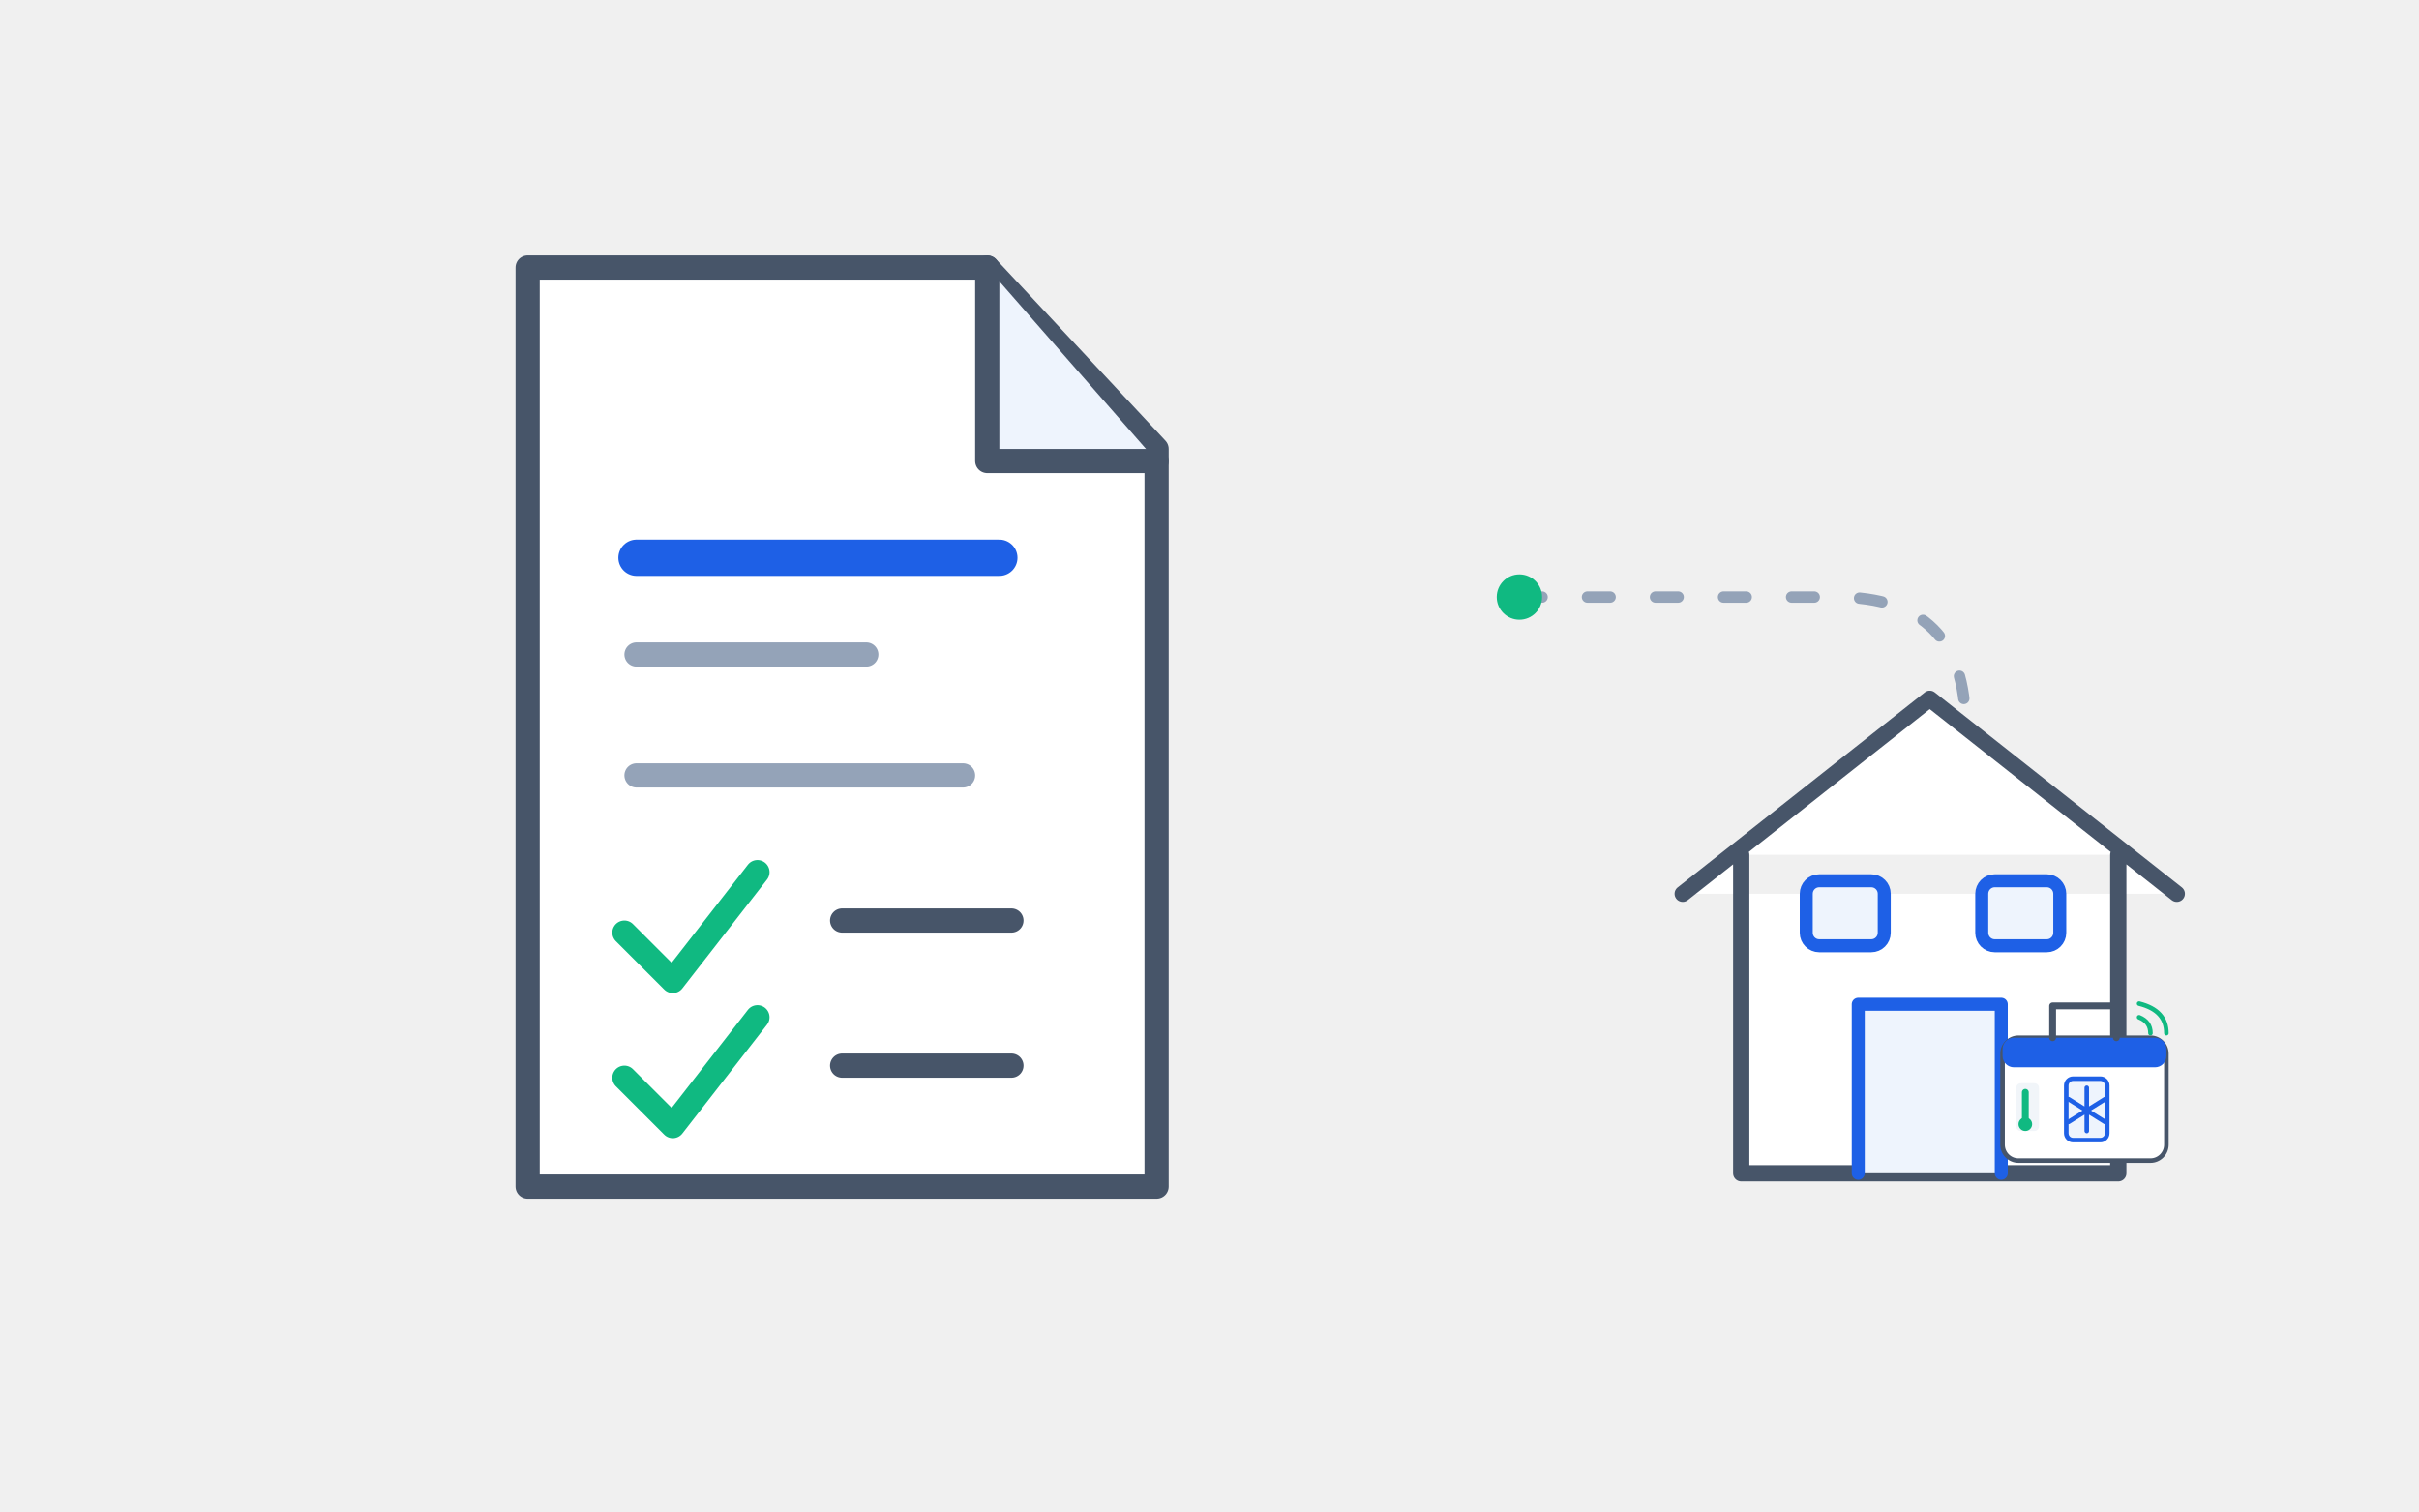
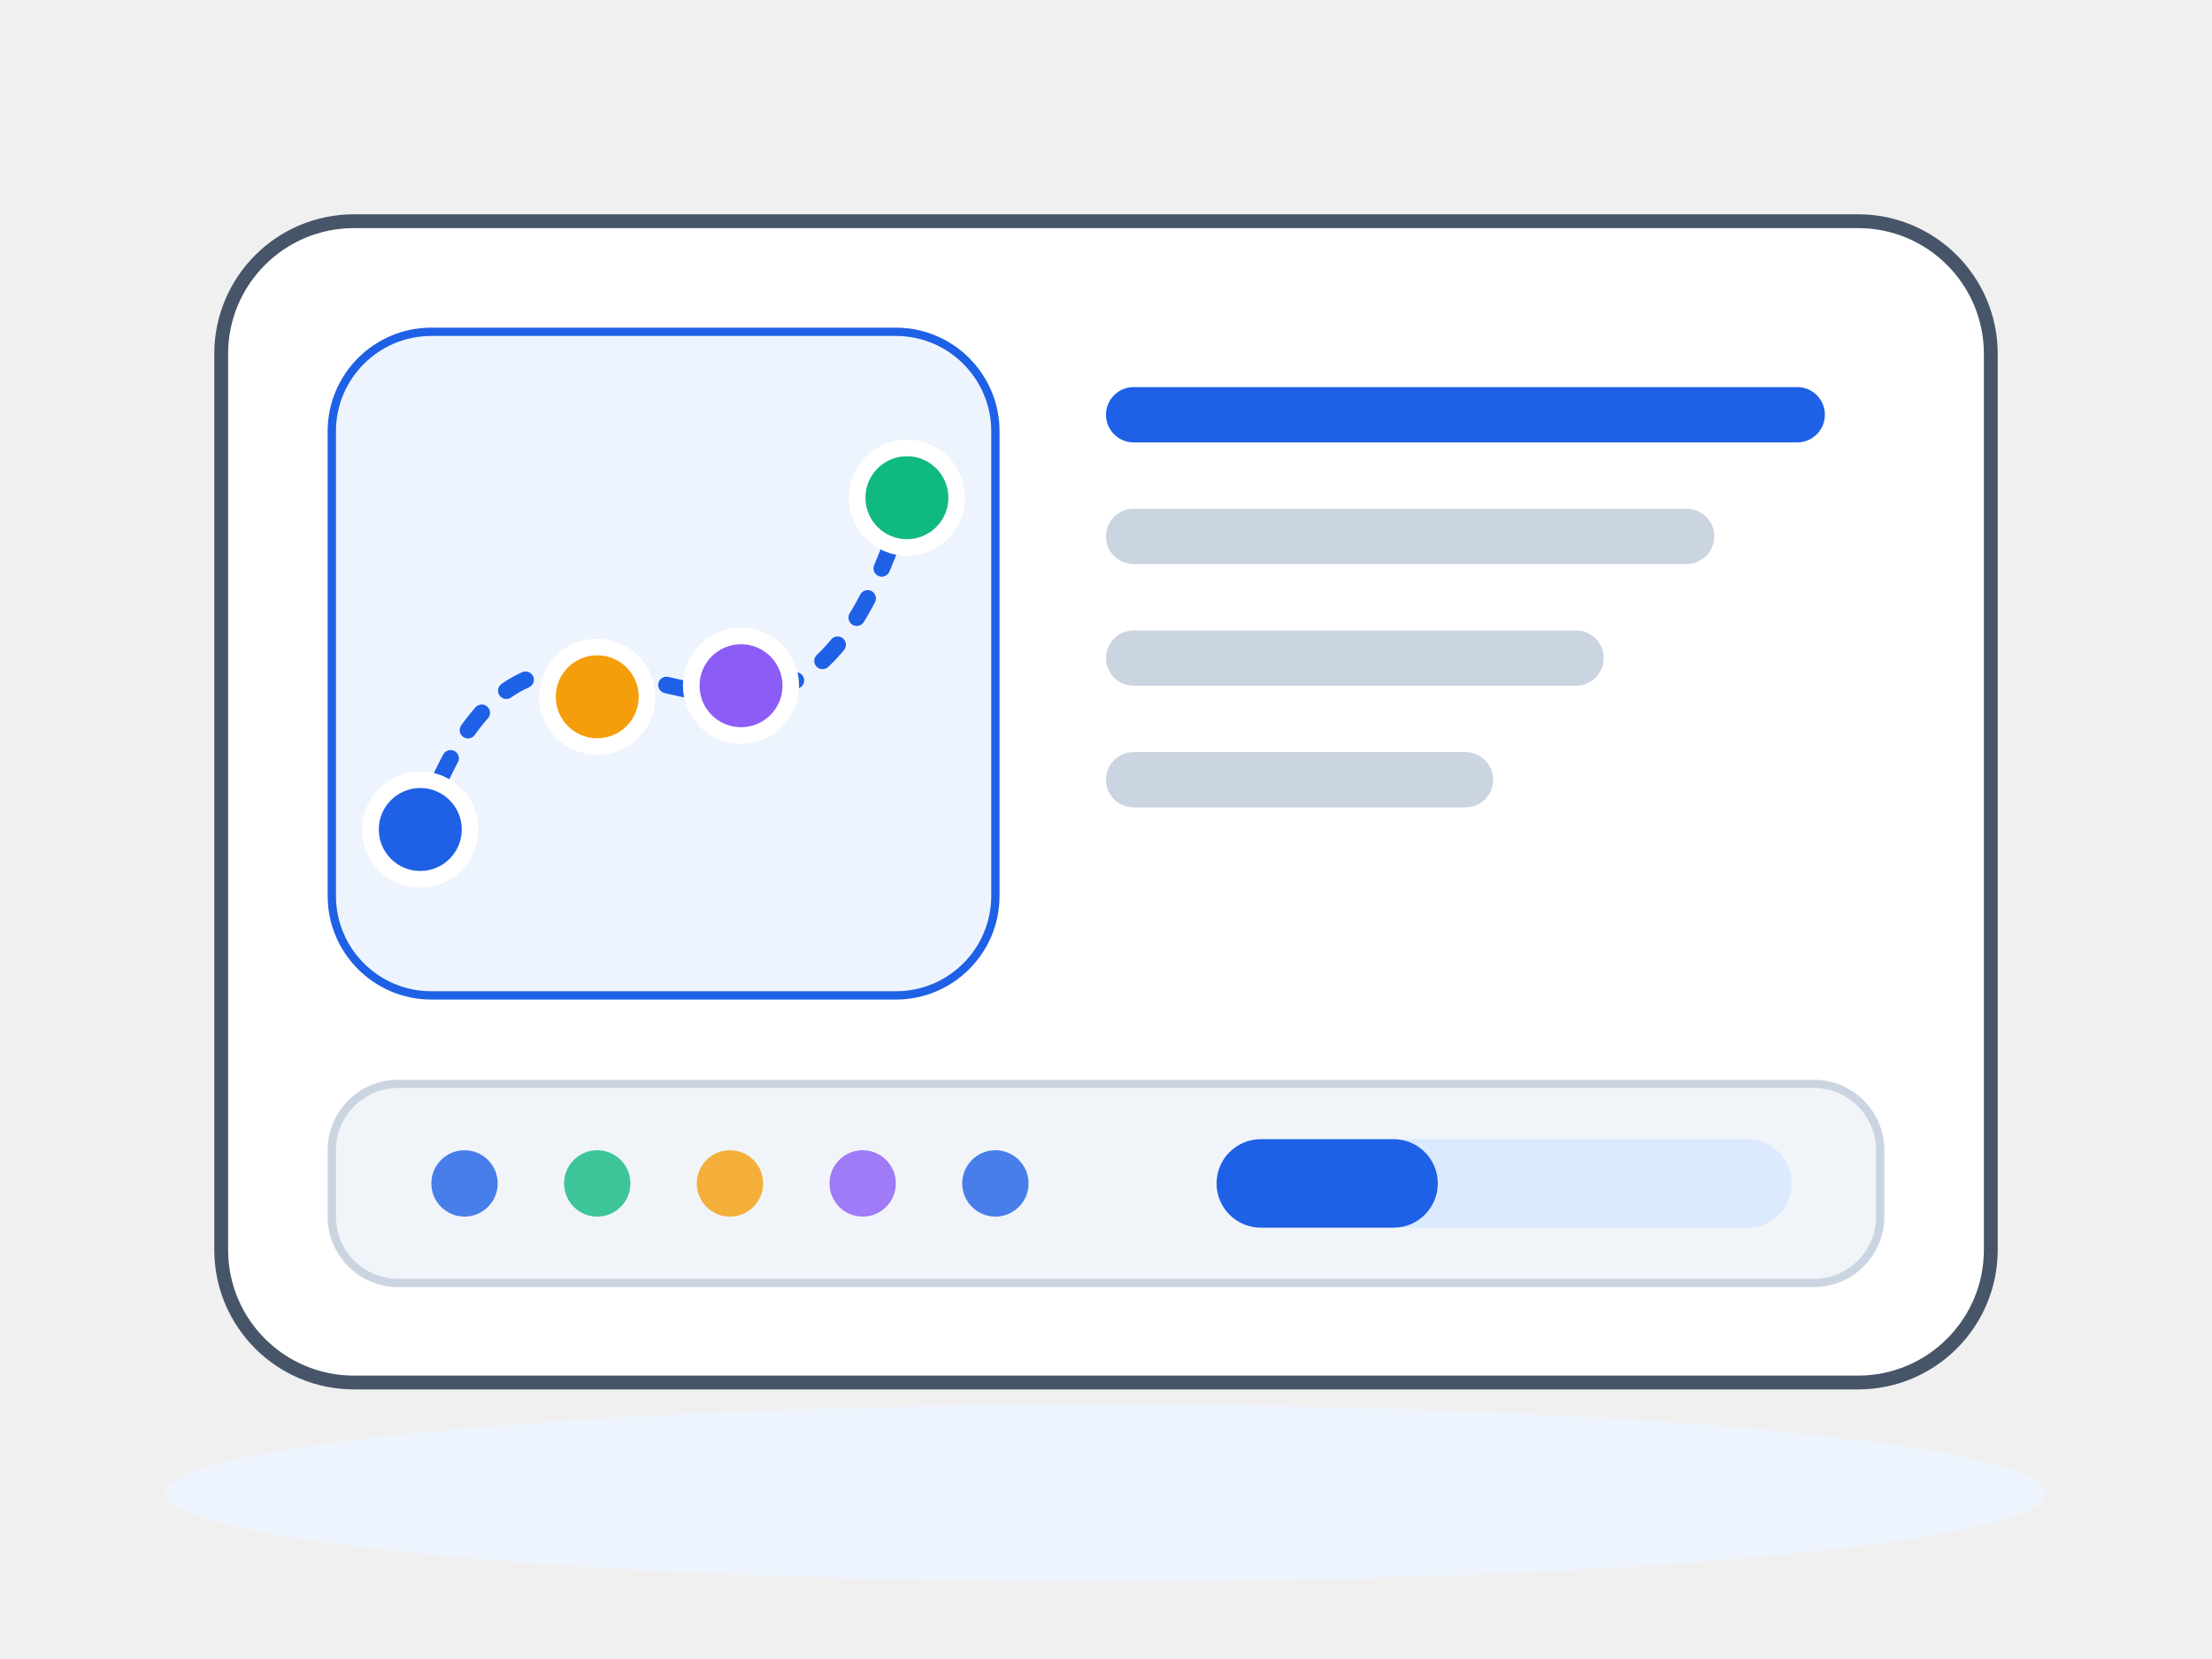
- <svg xmlns="http://www.w3.org/2000/svg" width="320" height="200" viewBox="0 0 320 200" fill="none" stroke-linecap="round" stroke-linejoin="round">
-   <g transform="translate(33 21) scale(1.6)">
-     <path d="M23 9h38l14 15v61H23Z" fill="#FFFFFF" stroke="#475569" stroke-width="2" />
-     <path d="M61 9v16h14" fill="#EEF4FD" stroke="#475569" stroke-width="2" />
-     <path d="M32 33H62" fill="none" stroke="#1E60E6" stroke-width="3" />
-     <path d="M32 41H51" fill="none" stroke="#94A3B8" stroke-width="2" />
-     <path d="M32 51H59" fill="none" stroke="#94A3B8" stroke-width="2" />
-     <path d="m31 64 4 4 7-9m-11 17 4 4 7-9" fill="none" stroke="#10B981" stroke-width="2" />
-     <path d="M49 63H63" fill="none" stroke="#475569" stroke-width="2" />
-     <path d="M49 75H63" fill="none" stroke="#475569" stroke-width="2" />
+ <svg xmlns="http://www.w3.org/2000/svg" viewBox="0 0 400 300" fill="none" role="img" aria-label="sec-09-patient-journey">
+   <ellipse cx="200" cy="270" rx="170" ry="16" fill="#EEF4FD" />
+   <rect x="40" y="40" width="320" height="210" rx="24" fill="#FFFFFF" stroke="#475569" stroke-width="2.5" />
+   <rect x="60" y="60" width="120" height="120" rx="18" fill="#EEF4FD" stroke="#1E60E6" stroke-width="1.5" />
+   <rect x="200" y="70" width="130" height="10" rx="5" fill="#1E60E6" />
+   <rect x="200" y="92" width="110" height="10" rx="5" fill="#CBD5E1" />
+   <rect x="200" y="114" width="90" height="10" rx="5" fill="#CBD5E1" />
+   <rect x="200" y="136" width="70" height="10" rx="5" fill="#CBD5E1" />
+   <rect x="60" y="196" width="280" height="36" rx="12" fill="#F1F5F9" stroke="#CBD5E1" stroke-width="1.5" />
+   <circle cx="84" cy="214" r="6" fill="#1E60E6" opacity=".8" />
+   <circle cx="108" cy="214" r="6" fill="#10B981" opacity=".8" />
+   <circle cx="132" cy="214" r="6" fill="#F59E0B" opacity=".8" />
+   <circle cx="156" cy="214" r="6" fill="#8B5CF6" opacity=".8" />
+   <circle cx="180" cy="214" r="6" fill="#1E60E6" opacity=".8" />
+   <rect x="220" y="206" width="104" height="16" rx="8" fill="#DBEAFE" />
+   <rect x="220" y="206" width="40" height="16" rx="8" fill="#1E60E6">
+     <animate attributeName="width" values="16;104;16" dur="4s" repeatCount="indefinite" />
+   </rect>
+   <g transform="translate(120 120)">
+     <path d="M-44 30 C-20 -40 20 50 44 -30" stroke="#1E60E6" stroke-width="3" stroke-dasharray="4 6" stroke-linecap="round" />
+     <circle cx="-44" cy="30" r="9" fill="#1E60E6" stroke="#FFFFFF" stroke-width="3" />
+     <circle cx="-12" cy="6" r="9" fill="#F59E0B" stroke="#FFFFFF" stroke-width="3" />
+     <circle cx="14" cy="4" r="9" fill="#8B5CF6" stroke="#FFFFFF" stroke-width="3" />
+     <circle cx="44" cy="-30" r="9" fill="#10B981" stroke="#FFFFFF" stroke-width="3" />
  </g>
-   <g transform="translate(214 83) scale(0.86)">
-     <path d="m10 41 38-30 38 30M19 35v49h58V35" fill="#FFFFFF" stroke="#475569" stroke-width="2.5" />
-     <path d="M37 84V58h22v26" fill="#EEF4FD" stroke="#1E60E6" stroke-width="2" />
-     <rect x="29" y="39" width="12" height="10" rx="2" fill="#EEF4FD" stroke="#1E60E6" stroke-width="2" />
-     <rect x="56" y="39" width="12" height="10" rx="2" fill="#EEF4FD" stroke="#1E60E6" stroke-width="2" />
-     <g transform="translate(55 53) scale(0.35)">
-       <rect x="12" y="29" width="72" height="54" rx="7" fill="#FFFFFF" stroke="#475569" stroke-width="2" />
-       <rect x="12" y="29" width="72" height="13" rx="5" fill="#1E60E6" stroke="none" stroke-width="2" />
-       <path d="M34 29V15h28v14" fill="none" stroke="#475569" stroke-width="3" />
-       <rect x="40" y="47" width="18" height="27" rx="3" fill="#EEF4FD" stroke="#1E60E6" stroke-width="2" />
-       <path d="M49 51v19m-8-14 16 10m0-10-16 10" fill="none" stroke="#1E60E6" stroke-width="2" />
-       <rect x="18" y="49" width="10" height="21" rx="2" fill="#F1F5F9" stroke="none" stroke-width="2" />
-       <path d="M22 53L22 65" fill="none" stroke="#10B981" stroke-width="3" />
-       <circle cx="22" cy="67" r="3" fill="#10B981" stroke="none" stroke-width="2" />
-       <path d="M72 14q12 3 12 13m-12-7q5 2 5 7" fill="none" stroke="#10B981" stroke-width="2" />
-     </g>
-   </g>
-   <path d="M201 79h42q17 0 17 17" fill="none" stroke="#94A3B8" stroke-width="1.5" stroke-dasharray="3 6" />
-   <circle cx="201" cy="79" r="3" fill="#10B981" stroke="none" stroke-width="2" />
</svg>
